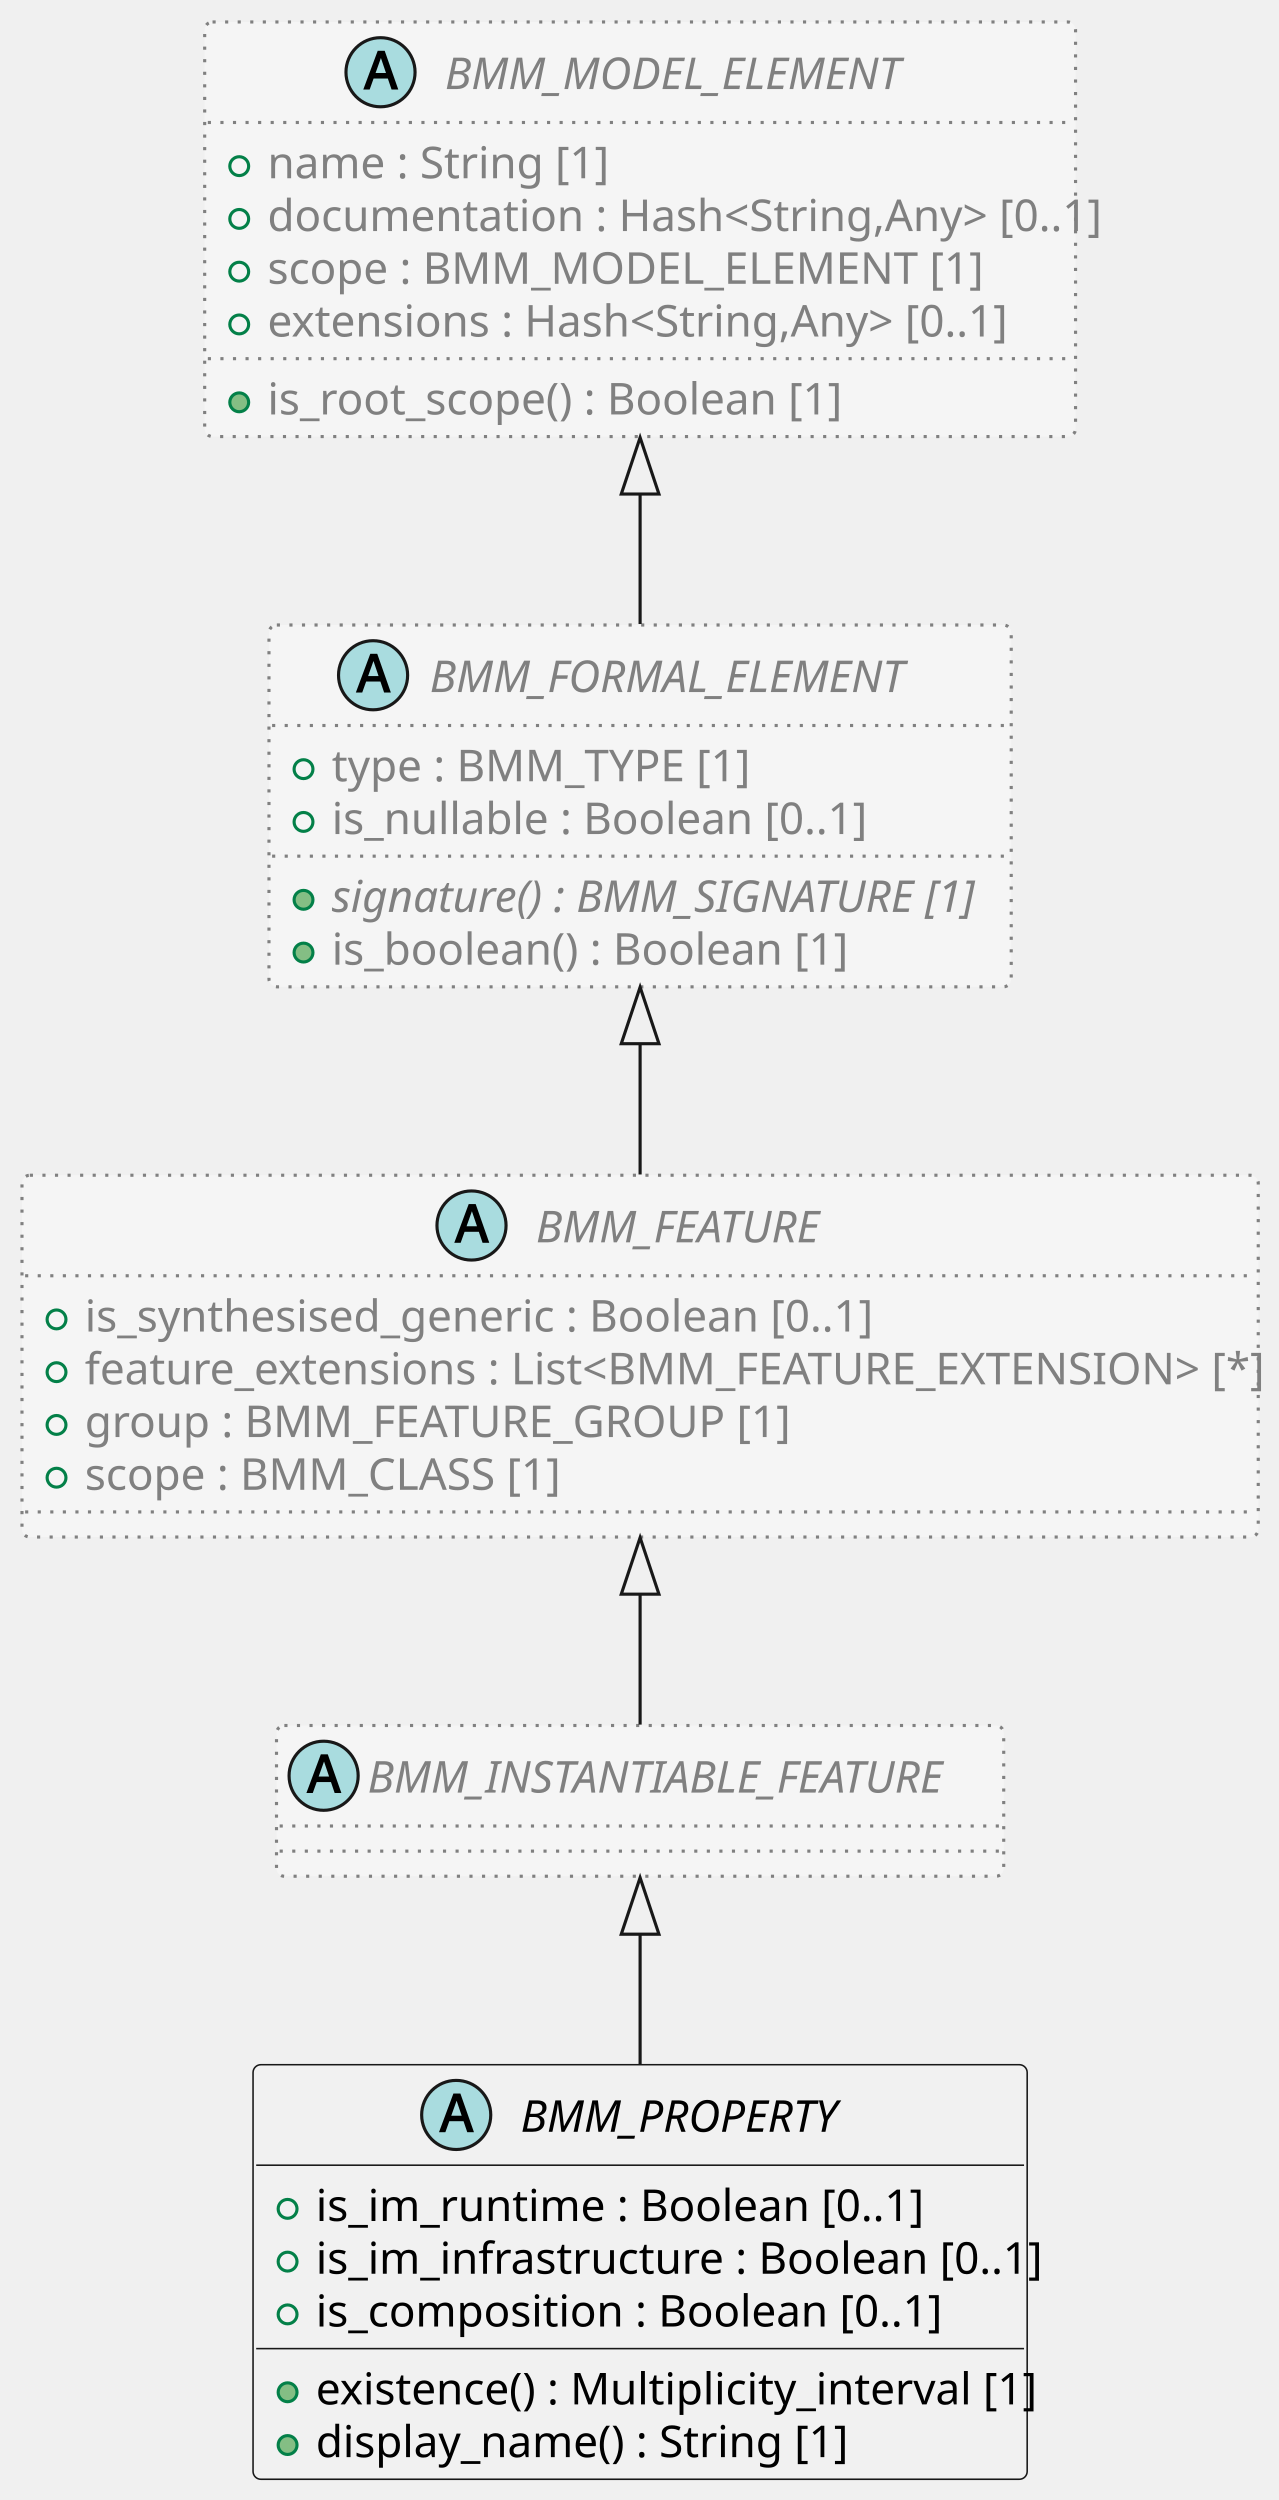
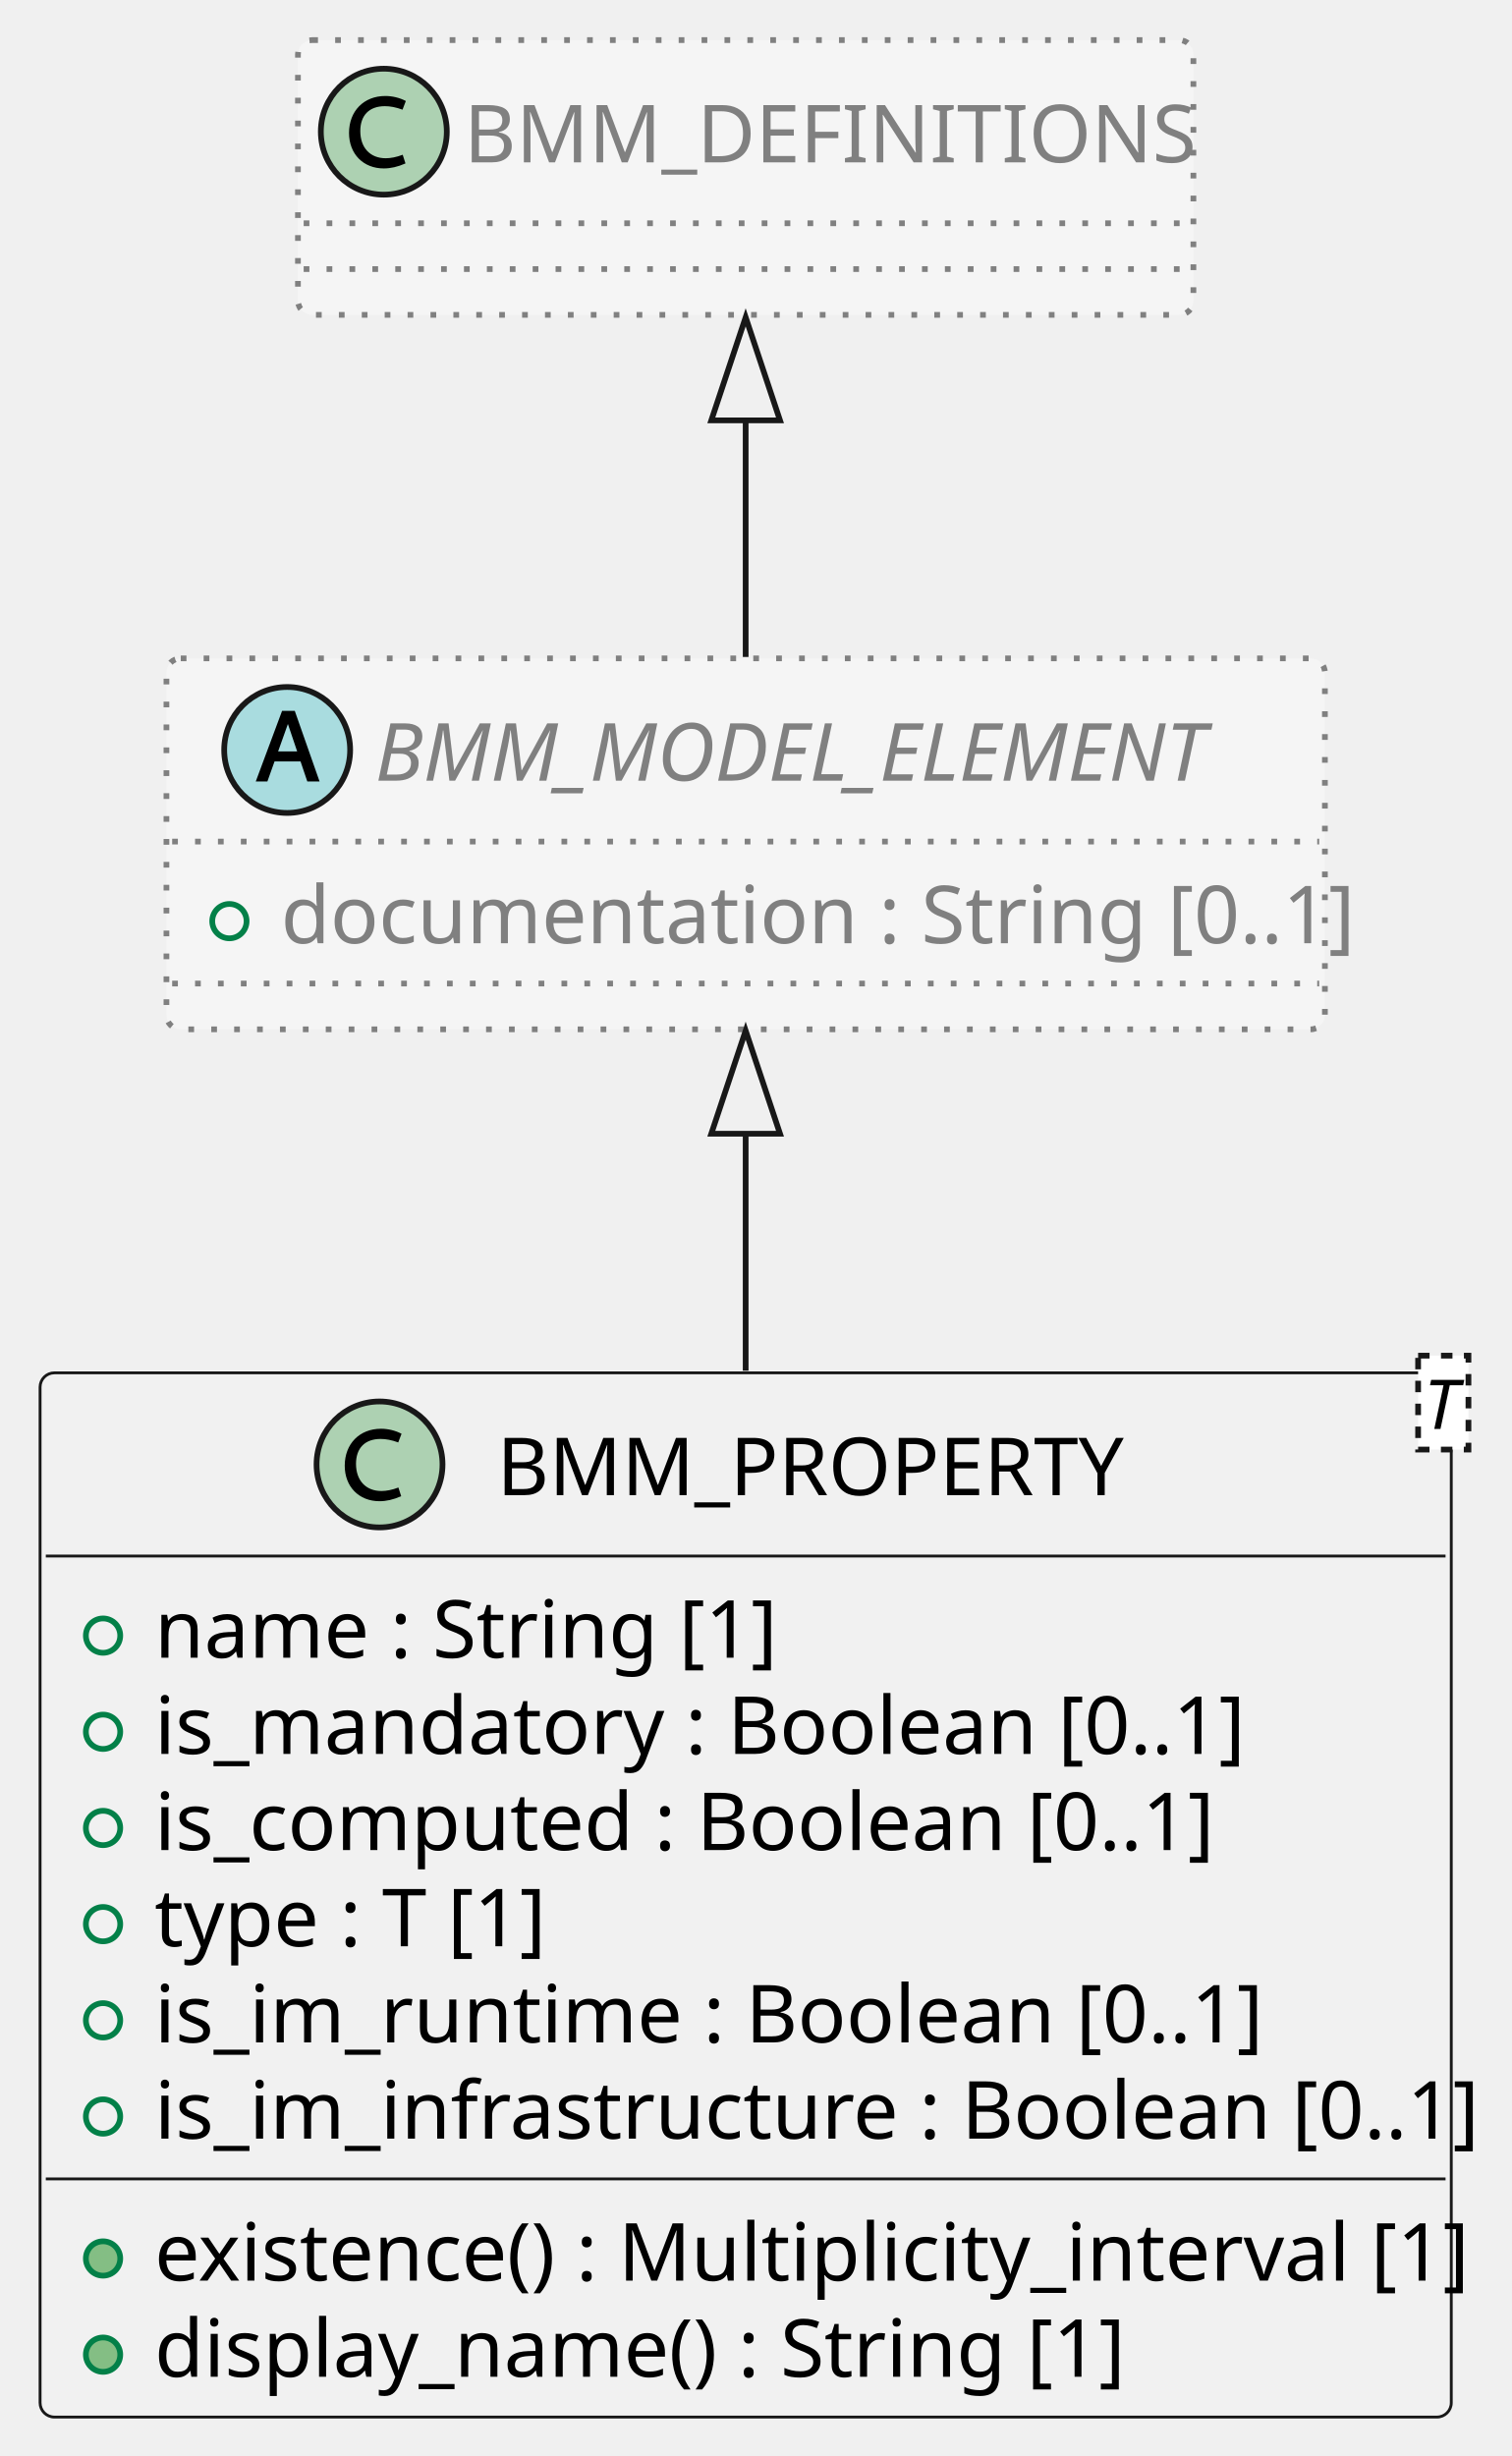
- <svg xmlns="http://www.w3.org/2000/svg" contentStyleType="text/css" data-diagram-type="CLASS" height="796px" preserveAspectRatio="none" style="width:407px;height:796px;background:#FFFFFF;" version="1.1" viewBox="0 0 407 796" width="407px" zoomAndPan="magnify">
+ <svg xmlns="http://www.w3.org/2000/svg" contentStyleType="text/css" data-diagram-type="CLASS" height="429px" preserveAspectRatio="none" style="width:264px;height:429px;background:#FFFFFF;" version="1.1" viewBox="0 0 264 429" width="264px" zoomAndPan="magnify">
  <defs />
  <g>
    <g class="entity" data-entity="BMM_PROPERTY" data-source-line="2" data-uid="ent0002" id="entity_BMM_PROPERTY">
-       <rect fill="#F1F1F1" height="132" rx="2.5" ry="2.5" style="stroke:#181818;stroke-width:0.5;" width="246.485" x="80.57" y="657.4" />
-       <ellipse cx="145.257" cy="673.4" fill="#A9DCDF" rx="11" ry="11" style="stroke:#181818;stroke-width:1;" />
-       <path d="M139.772,678.9 L141.804,678.9 L145.851,667.556 L144.944,667.556 L148.772,678.9 L150.913,678.9 L146.585,666.572 L144.366,666.572 L139.772,678.9 Z M142.101,675.4 L148.538,675.4 L148.538,673.65 L142.101,673.65 L142.101,675.4 Z " fill="#000000" />
-       <text fill="#000000" font-family="sans-serif" font-size="14" font-style="italic" lengthAdjust="spacing" textLength="108.612" x="165.757" y="678.762">BMM_PROPERTY</text>
-       <line style="stroke:#181818;stroke-width:0.5;" x1="81.57" x2="326.055" y1="689.4" y2="689.4" />
-       <ellipse cx="91.57" cy="703.3" fill="none" rx="3" ry="3" style="stroke:#038048;stroke-width:1;" />
-       <text fill="#000000" font-family="sans-serif" font-size="14" lengthAdjust="spacing" textLength="184.505" x="100.57" y="707.162">is_im_runtime : Boolean [0..1]</text>
-       <ellipse cx="91.57" cy="720.1" fill="none" rx="3" ry="3" style="stroke:#038048;stroke-width:1;" />
-       <text fill="#000000" font-family="sans-serif" font-size="14" lengthAdjust="spacing" textLength="220.485" x="100.57" y="723.962">is_im_infrastructure : Boolean [0..1]</text>
-       <ellipse cx="91.57" cy="736.9" fill="none" rx="3" ry="3" style="stroke:#038048;stroke-width:1;" />
-       <text fill="#000000" font-family="sans-serif" font-size="14" lengthAdjust="spacing" textLength="189.461" x="100.57" y="740.762">is_composition : Boolean [0..1]</text>
-       <line style="stroke:#181818;stroke-width:0.5;" x1="81.57" x2="326.055" y1="747.8" y2="747.8" />
-       <ellipse cx="91.57" cy="761.7" fill="#84BE84" rx="3" ry="3" style="stroke:#038048;stroke-width:1;" />
-       <text fill="#000000" font-family="sans-serif" font-size="14" lengthAdjust="spacing" textLength="218.385" x="100.57" y="765.562">existence() : Multiplicity_interval [1]</text>
-       <ellipse cx="91.57" cy="778.5" fill="#84BE84" rx="3" ry="3" style="stroke:#038048;stroke-width:1;" />
-       <text fill="#000000" font-family="sans-serif" font-size="14" lengthAdjust="spacing" textLength="160.005" x="100.57" y="782.362">display_name() : String [1]</text>
+       <rect fill="#F1F1F1" height="182.399" rx="2.5" ry="2.5" style="stroke:#181818;stroke-width:0.5;" width="246.485" x="7" y="239.8" />
+       <ellipse cx="66.291" cy="255.8" fill="#ADD1B2" rx="11" ry="11" style="stroke:#181818;stroke-width:1;" />
+       <path d="M66.291,262.222 C67.463,262.222 68.697,261.956 70.072,261.347 L69.588,259.831 C68.494,260.253 67.478,260.441 66.619,260.441 C63.9,260.441 62.181,258.597 62.181,255.691 C62.181,252.941 63.744,251.347 66.478,251.347 C67.4,251.347 68.416,251.534 69.556,251.956 L70.135,250.441 C69.041,249.863 67.744,249.566 66.556,249.566 C62.791,249.566 60.213,252.206 60.213,256.019 C60.213,259.691 62.697,262.222 66.291,262.222 Z " fill="#000000" />
+       <text fill="#000000" font-family="sans-serif" font-size="14" lengthAdjust="spacing" textLength="108.612" x="86.791" y="261.162">BMM_PROPERTY</text>
+       <rect fill="#FFFFFF" height="16.4" style="stroke:#181818;stroke-width:1;stroke-dasharray:2,2;" width="8.792" x="247.693" y="236.8" />
+       <text fill="#000000" font-family="sans-serif" font-size="12" font-style="italic" lengthAdjust="spacing" textLength="6.792" x="248.693" y="249.596">T</text>
+       <line style="stroke:#181818;stroke-width:0.5;" x1="8" x2="252.485" y1="271.8" y2="271.8" />
+       <ellipse cx="18" cy="285.7" fill="none" rx="3" ry="3" style="stroke:#038048;stroke-width:1;" />
+       <text fill="#000000" font-family="sans-serif" font-size="14" lengthAdjust="spacing" textLength="100.884" x="27" y="289.562">name : String [1]</text>
+       <ellipse cx="18" cy="302.5" fill="none" rx="3" ry="3" style="stroke:#038048;stroke-width:1;" />
+       <text fill="#000000" font-family="sans-serif" font-size="14" lengthAdjust="spacing" textLength="179.983" x="27" y="306.362">is_mandatory : Boolean [0..1]</text>
+       <ellipse cx="18" cy="319.3" fill="none" rx="3" ry="3" style="stroke:#038048;stroke-width:1;" />
+       <text fill="#000000" font-family="sans-serif" font-size="14" lengthAdjust="spacing" textLength="175.447" x="27" y="323.162">is_computed : Boolean [0..1]</text>
+       <ellipse cx="18" cy="336.1" fill="none" rx="3" ry="3" style="stroke:#038048;stroke-width:1;" />
+       <text fill="#000000" font-family="sans-serif" font-size="14" lengthAdjust="spacing" textLength="63.63" x="27" y="339.962">type : T [1]</text>
+       <ellipse cx="18" cy="352.9" fill="none" rx="3" ry="3" style="stroke:#038048;stroke-width:1;" />
+       <text fill="#000000" font-family="sans-serif" font-size="14" lengthAdjust="spacing" textLength="184.505" x="27" y="356.762">is_im_runtime : Boolean [0..1]</text>
+       <ellipse cx="18" cy="369.7" fill="none" rx="3" ry="3" style="stroke:#038048;stroke-width:1;" />
+       <text fill="#000000" font-family="sans-serif" font-size="14" lengthAdjust="spacing" textLength="220.485" x="27" y="373.562">is_im_infrastructure : Boolean [0..1]</text>
+       <line style="stroke:#181818;stroke-width:0.5;" x1="8" x2="252.485" y1="380.6" y2="380.6" />
+       <ellipse cx="18" cy="394.5" fill="#84BE84" rx="3" ry="3" style="stroke:#038048;stroke-width:1;" />
+       <text fill="#000000" font-family="sans-serif" font-size="14" lengthAdjust="spacing" textLength="218.385" x="27" y="398.361">existence() : Multiplicity_interval [1]</text>
+       <ellipse cx="18" cy="411.3" fill="#84BE84" rx="3" ry="3" style="stroke:#038048;stroke-width:1;" />
+       <text fill="#000000" font-family="sans-serif" font-size="14" lengthAdjust="spacing" textLength="160.005" x="27" y="415.161">display_name() : String [1]</text>
    </g>
-     <g class="entity" data-entity="BMM_INSTANTIABLE_FEATURE" data-source-line="10" data-uid="ent0003" id="entity_BMM_INSTANTIABLE_FEATURE">
-       <rect fill="#F5F5F5" height="48" rx="2.5" ry="2.5" style="stroke:#808080;stroke-width:1;stroke-dasharray:1,3;" width="231.541" x="88.04" y="549.4" />
-       <ellipse cx="103.04" cy="565.4" fill="#A9DCDF" rx="11" ry="11" style="stroke:#181818;stroke-width:1;" />
-       <path d="M97.556,570.9 L99.587,570.9 L103.634,559.556 L102.728,559.556 L106.556,570.9 L108.696,570.9 L104.368,558.572 L102.149,558.572 L97.556,570.9 Z M99.884,567.4 L106.321,567.4 L106.321,565.65 L99.884,565.65 L99.884,567.4 Z " fill="#000000" />
-       <text fill="#808080" font-family="sans-serif" font-size="14" font-style="italic" lengthAdjust="spacing" textLength="199.541" x="117.04" y="570.762">BMM_INSTANTIABLE_FEATURE</text>
-       <line style="stroke:#808080;stroke-width:1;stroke-dasharray:1,3;" x1="89.04" x2="318.581" y1="581.4" y2="581.4" />
-       <line style="stroke:#808080;stroke-width:1;stroke-dasharray:1,3;" x1="89.04" x2="318.581" y1="589.4" y2="589.4" />
+     <g class="entity" data-entity="BMM_MODEL_ELEMENT" data-source-line="13" data-uid="ent0003" id="entity_BMM_MODEL_ELEMENT">
+       <rect fill="#F5F5F5" height="64.8" rx="2.5" ry="2.5" style="stroke:#808080;stroke-width:1;stroke-dasharray:1,3;" width="202.343" x="29.07" y="115" />
+       <ellipse cx="50.158" cy="131" fill="#A9DCDF" rx="11" ry="11" style="stroke:#181818;stroke-width:1;" />
+       <path d="M44.674,136.5 L46.705,136.5 L50.752,125.156 L49.846,125.156 L53.674,136.5 L55.815,136.5 L51.487,124.172 L49.268,124.172 L44.674,136.5 Z M47.002,133 L53.44,133 L53.44,131.25 L47.002,131.25 L47.002,133 Z " fill="#000000" />
+       <text fill="#808080" font-family="sans-serif" font-size="14" font-style="italic" lengthAdjust="spacing" textLength="156.813" x="65.511" y="136.362">BMM_MODEL_ELEMENT</text>
+       <line style="stroke:#808080;stroke-width:1;stroke-dasharray:1,3;" x1="30.07" x2="230.413" y1="147" y2="147" />
+       <ellipse cx="40.07" cy="160.9" fill="none" rx="3" ry="3" style="stroke:#038048;stroke-width:1;" />
+       <text fill="#808080" font-family="sans-serif" font-size="14" lengthAdjust="spacing" textLength="176.343" x="49.07" y="164.762">documentation : String [0..1]</text>
+       <line style="stroke:#808080;stroke-width:1;stroke-dasharray:1,3;" x1="30.07" x2="230.413" y1="171.8" y2="171.8" />
    </g>
-     <g class="entity" data-entity="BMM_FEATURE" data-source-line="13" data-uid="ent0004" id="entity_BMM_FEATURE">
-       <rect fill="#F5F5F5" height="115.2" rx="2.5" ry="2.5" style="stroke:#808080;stroke-width:1;stroke-dasharray:1,3;" width="393.625" x="7" y="374.2" />
-       <ellipse cx="150.128" cy="390.2" fill="#A9DCDF" rx="11" ry="11" style="stroke:#181818;stroke-width:1;" />
-       <path d="M144.644,395.7 L146.675,395.7 L150.722,384.356 L149.816,384.356 L153.644,395.7 L155.785,395.7 L151.457,383.372 L149.238,383.372 L144.644,395.7 Z M146.972,392.2 L153.41,392.2 L153.41,390.45 L146.972,390.45 L146.972,392.2 Z " fill="#000000" />
-       <text fill="#808080" font-family="sans-serif" font-size="14" font-style="italic" lengthAdjust="spacing" textLength="98.868" x="170.628" y="395.562">BMM_FEATURE</text>
-       <line style="stroke:#808080;stroke-width:1;stroke-dasharray:1,3;" x1="8" x2="399.625" y1="406.2" y2="406.2" />
-       <ellipse cx="18" cy="420.1" fill="none" rx="3" ry="3" style="stroke:#038048;stroke-width:1;" />
-       <text fill="#808080" font-family="sans-serif" font-size="14" lengthAdjust="spacing" textLength="238.643" x="27" y="423.962">is_synthesised_generic : Boolean [0..1]</text>
-       <ellipse cx="18" cy="436.9" fill="none" rx="3" ry="3" style="stroke:#038048;stroke-width:1;" />
-       <text fill="#808080" font-family="sans-serif" font-size="14" lengthAdjust="spacing" textLength="367.625" x="27" y="440.762">feature_extensions : List&lt;BMM_FEATURE_EXTENSION&gt; [*]</text>
-       <ellipse cx="18" cy="453.7" fill="none" rx="3" ry="3" style="stroke:#038048;stroke-width:1;" />
-       <text fill="#808080" font-family="sans-serif" font-size="14" lengthAdjust="spacing" textLength="218.399" x="27" y="457.562">group : BMM_FEATURE_GROUP [1]</text>
-       <ellipse cx="18" cy="470.5" fill="none" rx="3" ry="3" style="stroke:#038048;stroke-width:1;" />
-       <text fill="#808080" font-family="sans-serif" font-size="14" lengthAdjust="spacing" textLength="145.137" x="27" y="474.362">scope : BMM_CLASS [1]</text>
-       <line style="stroke:#808080;stroke-width:1;stroke-dasharray:1,3;" x1="8" x2="399.625" y1="481.4" y2="481.4" />
+     <g class="entity" data-entity="BMM_DEFINITIONS" data-source-line="17" data-uid="ent0004" id="entity_BMM_DEFINITIONS">
+       <rect fill="#F5F5F5" height="48" rx="2.5" ry="2.5" style="stroke:#808080;stroke-width:1;stroke-dasharray:1,3;" width="156.404" x="52.04" y="7" />
+       <ellipse cx="67.04" cy="23" fill="#ADD1B2" rx="11" ry="11" style="stroke:#181818;stroke-width:1;" />
+       <path d="M67.04,29.422 C68.212,29.422 69.446,29.156 70.821,28.547 L70.337,27.031 C69.243,27.453 68.228,27.641 67.368,27.641 C64.649,27.641 62.931,25.797 62.931,22.891 C62.931,20.141 64.493,18.547 67.228,18.547 C68.149,18.547 69.165,18.734 70.306,19.156 L70.884,17.641 C69.79,17.062 68.493,16.766 67.306,16.766 C63.54,16.766 60.962,19.406 60.962,23.219 C60.962,26.891 63.446,29.422 67.04,29.422 Z " fill="#000000" />
+       <text fill="#808080" font-family="sans-serif" font-size="14" lengthAdjust="spacing" textLength="124.403" x="81.04" y="28.362">BMM_DEFINITIONS</text>
+       <line style="stroke:#808080;stroke-width:1;stroke-dasharray:1,3;" x1="53.04" x2="207.444" y1="39" y2="39" />
+       <line style="stroke:#808080;stroke-width:1;stroke-dasharray:1,3;" x1="53.04" x2="207.444" y1="47" y2="47" />
    </g>
-     <g class="entity" data-entity="BMM_FORMAL_ELEMENT" data-source-line="20" data-uid="ent0005" id="entity_BMM_FORMAL_ELEMENT">
-       <rect fill="#F5F5F5" height="115.2" rx="2.5" ry="2.5" style="stroke:#808080;stroke-width:1;stroke-dasharray:1,3;" width="236.335" x="85.64" y="199" />
-       <ellipse cx="118.787" cy="215" fill="#A9DCDF" rx="11" ry="11" style="stroke:#181818;stroke-width:1;" />
-       <path d="M113.302,220.5 L115.334,220.5 L119.38,209.156 L118.474,209.156 L122.302,220.5 L124.443,220.5 L120.115,208.172 L117.896,208.172 L113.302,220.5 Z M115.63,217 L122.068,217 L122.068,215.25 L115.63,215.25 L115.63,217 Z " fill="#000000" />
-       <text fill="#808080" font-family="sans-serif" font-size="14" font-style="italic" lengthAdjust="spacing" textLength="164.009" x="136.819" y="220.362">BMM_FORMAL_ELEMENT</text>
-       <line style="stroke:#808080;stroke-width:1;stroke-dasharray:1,3;" x1="86.64" x2="320.975" y1="231" y2="231" />
-       <ellipse cx="96.64" cy="244.9" fill="none" rx="3" ry="3" style="stroke:#038048;stroke-width:1;" />
-       <text fill="#808080" font-family="sans-serif" font-size="14" lengthAdjust="spacing" textLength="128.058" x="105.64" y="248.762">type : BMM_TYPE [1]</text>
-       <ellipse cx="96.64" cy="261.7" fill="none" rx="3" ry="3" style="stroke:#038048;stroke-width:1;" />
-       <text fill="#808080" font-family="sans-serif" font-size="14" lengthAdjust="spacing" textLength="162.301" x="105.64" y="265.562">is_nullable : Boolean [0..1]</text>
-       <line style="stroke:#808080;stroke-width:1;stroke-dasharray:1,3;" x1="86.64" x2="320.975" y1="272.6" y2="272.6" />
-       <ellipse cx="96.64" cy="286.5" fill="#84BE84" rx="3" ry="3" style="stroke:#038048;stroke-width:1;" />
-       <text fill="#808080" font-family="sans-serif" font-size="14" font-style="italic" lengthAdjust="spacing" textLength="210.335" x="105.64" y="290.362">signature() : BMM_SIGNATURE [1]</text>
-       <ellipse cx="96.64" cy="303.3" fill="#84BE84" rx="3" ry="3" style="stroke:#038048;stroke-width:1;" />
-       <text fill="#808080" font-family="sans-serif" font-size="14" lengthAdjust="spacing" textLength="155.245" x="105.64" y="307.162">is_boolean() : Boolean [1]</text>
+     <g class="link" data-entity-1="BMM_DEFINITIONS" data-entity-2="BMM_MODEL_ELEMENT" data-source-line="20" data-uid="lnk5" id="link_BMM_DEFINITIONS_BMM_MODEL_ELEMENT">
+       <path codeLine="20" d="M130.24,73.43 C130.24,90.55 130.24,95.97 130.24,114.76" fill="none" id="BMM_DEFINITIONS-backto-BMM_MODEL_ELEMENT" style="stroke:#181818;stroke-width:1;" />
+       <polygon fill="none" points="130.24,55.43,124.24,73.43,136.24,73.43,130.24,55.43" style="stroke:#181818;stroke-width:1;" />
    </g>
-     <g class="entity" data-entity="BMM_MODEL_ELEMENT" data-source-line="27" data-uid="ent0006" id="entity_BMM_MODEL_ELEMENT">
-       <rect fill="#F5F5F5" height="132" rx="2.5" ry="2.5" style="stroke:#808080;stroke-width:1;stroke-dasharray:1,3;" width="277.285" x="65.17" y="7" />
-       <ellipse cx="121.156" cy="23" fill="#A9DCDF" rx="11" ry="11" style="stroke:#181818;stroke-width:1;" />
-       <path d="M115.671,28.5 L117.703,28.5 L121.75,17.156 L120.843,17.156 L124.671,28.5 L126.812,28.5 L122.484,16.172 L120.265,16.172 L115.671,28.5 Z M118,25 L124.437,25 L124.437,23.25 L118,23.25 L118,25 Z " fill="#000000" />
-       <text fill="#808080" font-family="sans-serif" font-size="14" font-style="italic" lengthAdjust="spacing" textLength="156.813" x="141.656" y="28.362">BMM_MODEL_ELEMENT</text>
-       <line style="stroke:#808080;stroke-width:1;stroke-dasharray:1,3;" x1="66.17" x2="341.455" y1="39" y2="39" />
-       <ellipse cx="76.17" cy="52.9" fill="none" rx="3" ry="3" style="stroke:#038048;stroke-width:1;" />
-       <text fill="#808080" font-family="sans-serif" font-size="14" lengthAdjust="spacing" textLength="100.884" x="85.17" y="56.762">name : String [1]</text>
-       <ellipse cx="76.17" cy="69.7" fill="none" rx="3" ry="3" style="stroke:#038048;stroke-width:1;" />
-       <text fill="#808080" font-family="sans-serif" font-size="14" lengthAdjust="spacing" textLength="251.285" x="85.17" y="73.562">documentation : Hash&lt;String,Any&gt; [0..1]</text>
-       <ellipse cx="76.17" cy="86.5" fill="none" rx="3" ry="3" style="stroke:#038048;stroke-width:1;" />
-       <text fill="#808080" font-family="sans-serif" font-size="14" lengthAdjust="spacing" textLength="221.717" x="85.17" y="90.362">scope : BMM_MODEL_ELEMENT [1]</text>
-       <ellipse cx="76.17" cy="103.3" fill="none" rx="3" ry="3" style="stroke:#038048;stroke-width:1;" />
-       <text fill="#808080" font-family="sans-serif" font-size="14" lengthAdjust="spacing" textLength="223.341" x="85.17" y="107.162">extensions : Hash&lt;String,Any&gt; [0..1]</text>
-       <line style="stroke:#808080;stroke-width:1;stroke-dasharray:1,3;" x1="66.17" x2="341.455" y1="114.2" y2="114.2" />
-       <ellipse cx="76.17" cy="128.1" fill="#84BE84" rx="3" ry="3" style="stroke:#038048;stroke-width:1;" />
-       <text fill="#808080" font-family="sans-serif" font-size="14" lengthAdjust="spacing" textLength="174.565" x="85.17" y="131.962">is_root_scope() : Boolean [1]</text>
-     </g>
-     <g class="link" data-entity-1="BMM_MODEL_ELEMENT" data-entity-2="BMM_FORMAL_ELEMENT" data-source-line="35" data-uid="lnk7" id="link_BMM_MODEL_ELEMENT_BMM_FORMAL_ELEMENT">
-       <path codeLine="35" d="M203.81,157.31 C203.81,176.73 203.81,179.84 203.81,198.69" fill="none" id="BMM_MODEL_ELEMENT-backto-BMM_FORMAL_ELEMENT" style="stroke:#181818;stroke-width:1;" />
-       <polygon fill="none" points="203.81,139.31,197.81,157.31,209.81,157.31,203.81,139.31" style="stroke:#181818;stroke-width:1;" />
-     </g>
-     <g class="link" data-entity-1="BMM_FORMAL_ELEMENT" data-entity-2="BMM_FEATURE" data-source-line="37" data-uid="lnk8" id="link_BMM_FORMAL_ELEMENT_BMM_FEATURE">
-       <path codeLine="37" d="M203.81,332.31 C203.81,351.45 203.81,354.81 203.81,373.96" fill="none" id="BMM_FORMAL_ELEMENT-backto-BMM_FEATURE" style="stroke:#181818;stroke-width:1;" />
-       <polygon fill="none" points="203.81,314.31,197.81,332.31,209.81,332.31,203.81,314.31" style="stroke:#181818;stroke-width:1;" />
-     </g>
-     <g class="link" data-entity-1="BMM_FEATURE" data-entity-2="BMM_INSTANTIABLE_FEATURE" data-source-line="39" data-uid="lnk9" id="link_BMM_FEATURE_BMM_INSTANTIABLE_FEATURE">
-       <path codeLine="39" d="M203.81,507.58 C203.81,528.42 203.81,532.85 203.81,549.11" fill="none" id="BMM_FEATURE-backto-BMM_INSTANTIABLE_FEATURE" style="stroke:#181818;stroke-width:1;" />
-       <polygon fill="none" points="203.81,489.58,197.81,507.58,209.81,507.58,203.81,489.58" style="stroke:#181818;stroke-width:1;" />
-     </g>
-     <g class="link" data-entity-1="BMM_INSTANTIABLE_FEATURE" data-entity-2="BMM_PROPERTY" data-source-line="41" data-uid="lnk10" id="link_BMM_INSTANTIABLE_FEATURE_BMM_PROPERTY">
-       <path codeLine="41" d="M203.81,615.85 C203.81,631.91 203.81,636.05 203.81,657.21" fill="none" id="BMM_INSTANTIABLE_FEATURE-backto-BMM_PROPERTY" style="stroke:#181818;stroke-width:1;" />
-       <polygon fill="none" points="203.81,597.85,197.81,615.85,209.81,615.85,203.81,597.85" style="stroke:#181818;stroke-width:1;" />
+     <g class="link" data-entity-1="BMM_MODEL_ELEMENT" data-entity-2="BMM_PROPERTY" data-source-line="22" data-uid="lnk6" id="link_BMM_MODEL_ELEMENT_BMM_PROPERTY">
+       <path codeLine="22" d="M130.24,198.03 C130.24,214.7 130.24,218.07 130.24,239.43" fill="none" id="BMM_MODEL_ELEMENT-backto-BMM_PROPERTY" style="stroke:#181818;stroke-width:1;" />
+       <polygon fill="none" points="130.24,180.03,124.24,198.03,136.24,198.03,130.24,180.03" style="stroke:#181818;stroke-width:1;" />
    </g>
  </g>
</svg>
